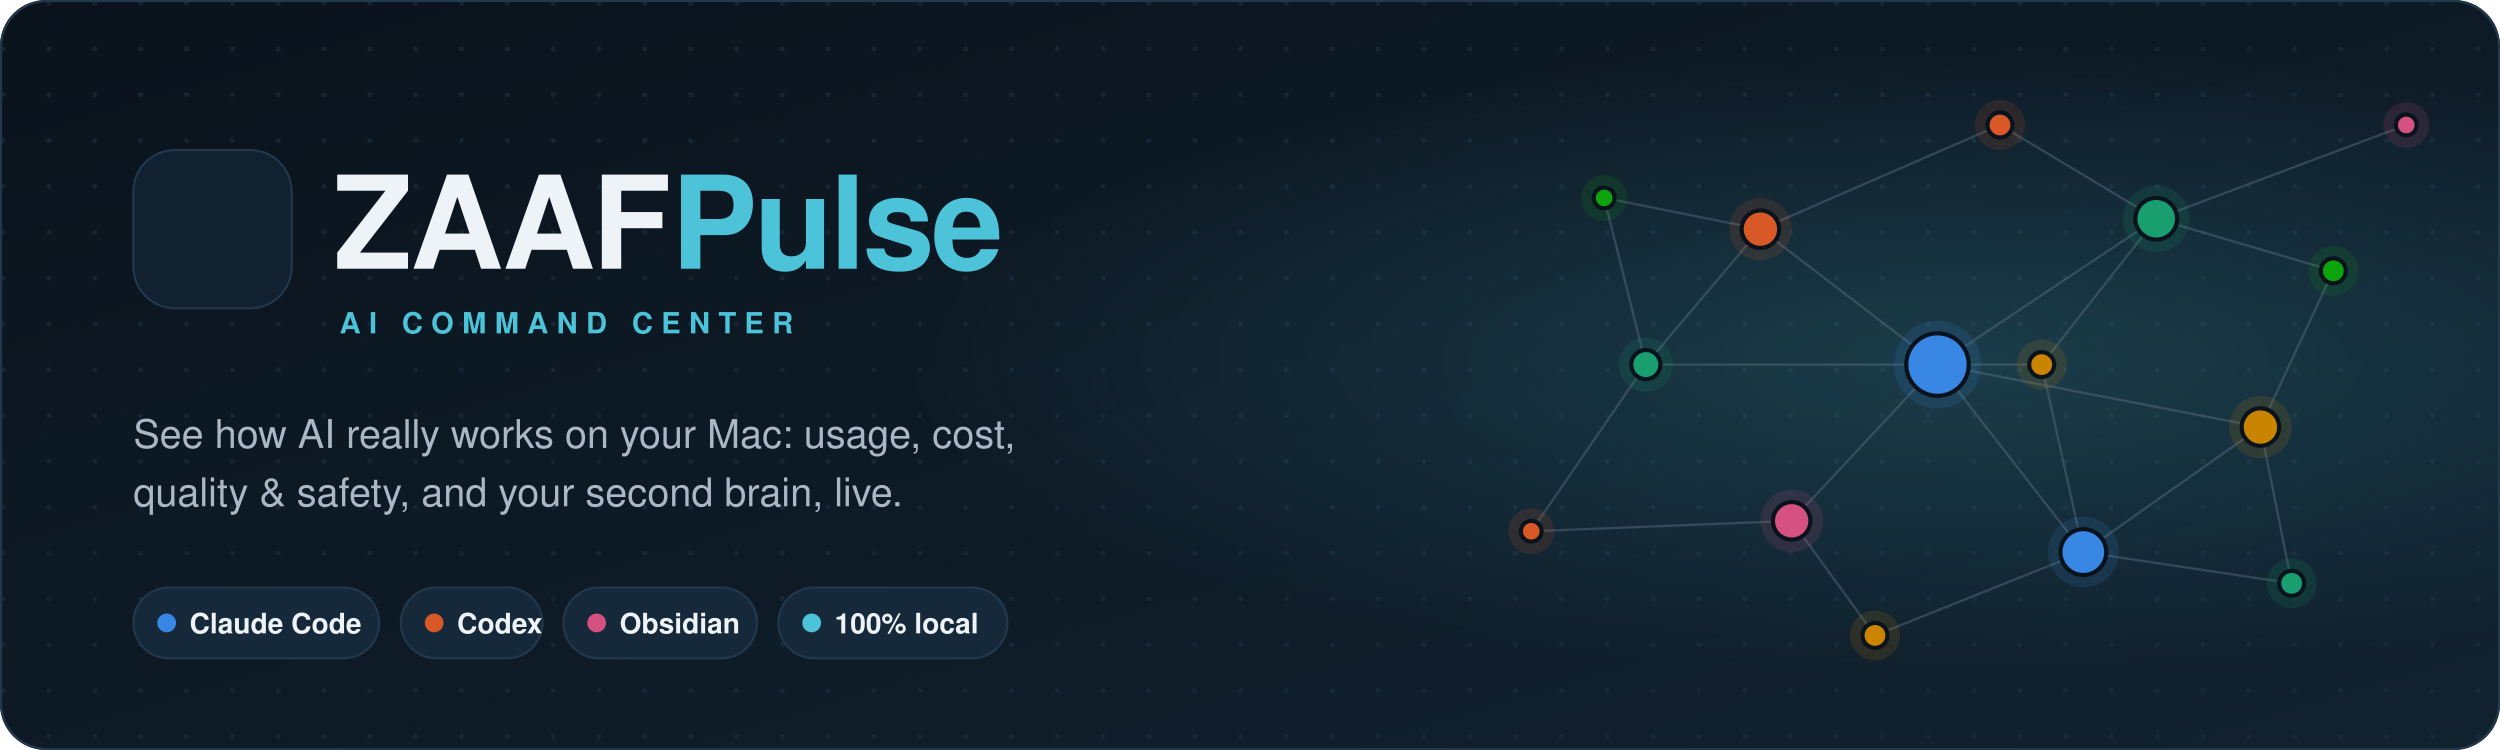
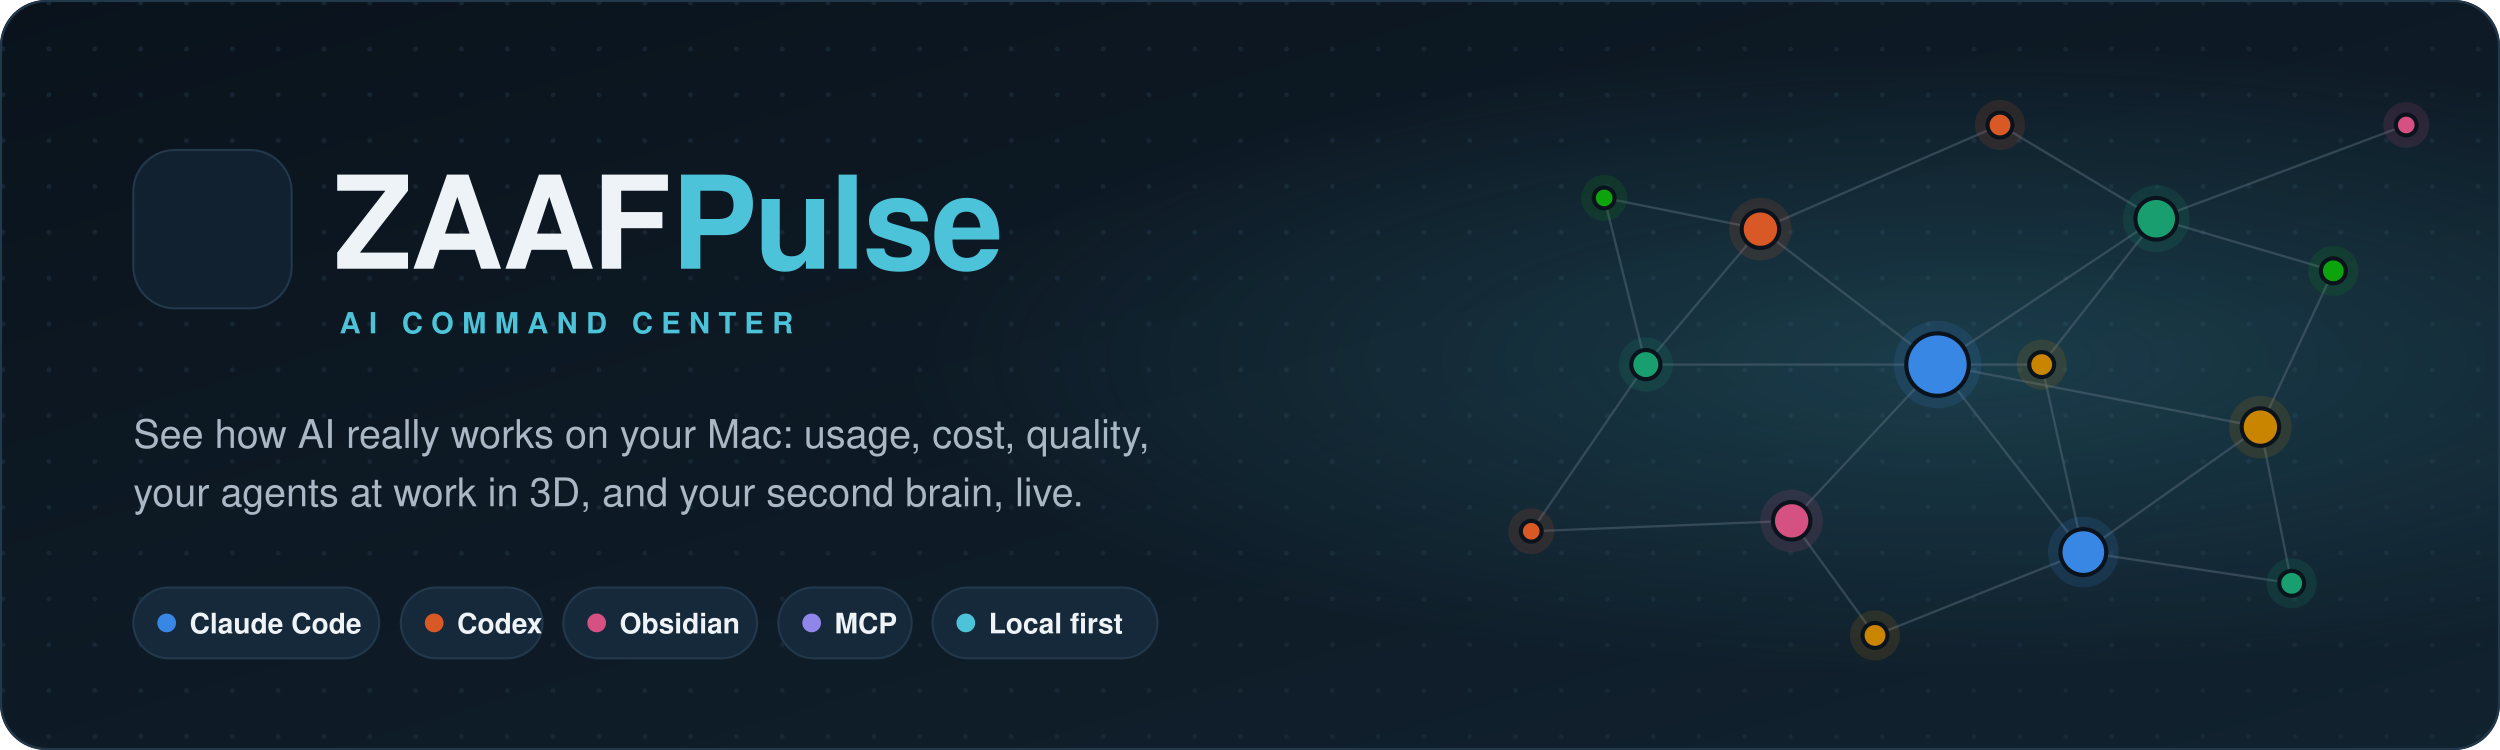
<svg xmlns="http://www.w3.org/2000/svg" viewBox="0 0 1200 360" width="1200" height="360" role="img" aria-label="ZAAFPulse: AI command center for your Mac">
  <style>
  .t{font-family:-apple-system,BlinkMacSystemFont,'Segoe UI',Helvetica,Arial,sans-serif} .title{font-family:-apple-system,BlinkMacSystemFont,'Segoe UI',Helvetica,Arial,sans-serif;font-size:62px;font-weight:800;letter-spacing:-1.5px;fill:#eef3f7}
  .eyebrow{font-family:-apple-system,BlinkMacSystemFont,'Segoe UI',Helvetica,Arial,sans-serif;font-size:14px;font-weight:700;letter-spacing:4px;fill:#4cc3d9}
  .tag{font-family:-apple-system,BlinkMacSystemFont,'Segoe UI',Helvetica,Arial,sans-serif;font-size:19px;fill:#aab8c5} .pill{font-family:-apple-system,BlinkMacSystemFont,'Segoe UI',Helvetica,Arial,sans-serif;font-size:13.5px;font-weight:600;fill:#eef3f7}
  .edges line{stroke:#5d6f80;stroke-width:1.1;opacity:.45}
  .rise{animation:rise .9s cubic-bezier(.2,.8,.2,1) both}
  .node{animation:pop .7s cubic-bezier(.3,1.6,.5,1) both;transform-box:fill-box;transform-origin:center}
  .beat{stroke-dasharray:150;stroke-dashoffset:150;animation:beat 3.2s ease-in-out infinite}
  .ekg{stroke-dasharray:1400;stroke-dashoffset:1400;animation:ekg 6s linear infinite}
  @keyframes rise{from{opacity:0;transform:translateY(12px)}}
  @keyframes pop{from{opacity:0;transform:scale(.2)}}
  @keyframes beat{0%{stroke-dashoffset:150}45%,70%{stroke-dashoffset:0;opacity:1}100%{stroke-dashoffset:0;opacity:0}}
  @keyframes ekg{to{stroke-dashoffset:0}}
  @media (prefers-reduced-motion:reduce){*{animation:none!important}.beat,.ekg{stroke-dashoffset:0}}
</style>
  <defs>
    <linearGradient id="bg" x1="0" y1="0" x2="1" y2="1">
      <stop offset="0" stop-color="#0a131c" />
      <stop offset="1" stop-color="#11222f" />
    </linearGradient>
    <radialGradient id="halo" cx="0.78" cy="0.48" r="0.42">
      <stop offset="0" stop-color="#4cc3d9" stop-opacity="0.55" />
      <stop offset="1" stop-color="#4cc3d9" stop-opacity="0" />
    </radialGradient>
    <pattern id="dots" width="22" height="22" patternUnits="userSpaceOnUse">
      <circle cx="1.5" cy="1.5" r="1.2" fill="#1a2b3a" />
    </pattern>
    <clipPath id="clip">
      <rect width="1200" height="360" rx="22" />
    </clipPath>
  </defs>
  <g clip-path="url(#clip)">
    <rect width="1200" height="360" fill="url(#bg)" />
    <rect width="1200" height="360" fill="url(#dots)" opacity=".7" />
    <rect width="1200" height="360" fill="url(#halo)" opacity=".35" />
    <path class="ekg" d="M0,338 H520 l14,-22 l16,40 l14,-58 l14,52 l12,-12 H1200" fill="none" stroke="#4cc3d9" stroke-width="1.6" opacity=".35" />
    <g class="edges">
      <line x1="930" y1="175" x2="845" y2="110" />
      <line x1="930" y1="175" x2="1035" y2="105" />
      <line x1="930" y1="175" x2="1085" y2="205" />
      <line x1="930" y1="175" x2="1000" y2="265" />
      <line x1="930" y1="175" x2="860" y2="250" />
      <line x1="930" y1="175" x2="790" y2="175" />
      <line x1="930" y1="175" x2="980" y2="175" />
      <line x1="845" y1="110" x2="960" y2="60" />
      <line x1="845" y1="110" x2="770" y2="95" />
      <line x1="1035" y1="105" x2="960" y2="60" />
      <line x1="1035" y1="105" x2="1120" y2="130" />
      <line x1="1035" y1="105" x2="1155" y2="60" />
      <line x1="1085" y1="205" x2="1120" y2="130" />
      <line x1="1085" y1="205" x2="1100" y2="280" />
      <line x1="1000" y1="265" x2="1100" y2="280" />
      <line x1="1000" y1="265" x2="900" y2="305" />
      <line x1="860" y1="250" x2="900" y2="305" />
      <line x1="860" y1="250" x2="735" y2="255" />
      <line x1="790" y1="175" x2="770" y2="95" />
      <line x1="790" y1="175" x2="735" y2="255" />
      <line x1="980" y1="175" x2="1035" y2="105" />
      <line x1="980" y1="175" x2="1000" y2="265" />
      <line x1="845" y1="110" x2="790" y2="175" />
      <line x1="1000" y1="265" x2="1085" y2="205" />
    </g>
    <circle r="3.2" fill="#3987e5" opacity="0">
      <animateMotion dur="1.80s" begin="0.00s" repeatCount="indefinite" path="M930,175 L845,110" />
      <animate attributeName="opacity" dur="1.80s" begin="0.00s" repeatCount="indefinite" values="0;1;1;0" keyTimes="0;.15;.8;1" />
    </circle>
    <circle r="3.2" fill="#3987e5" opacity="0">
      <animateMotion dur="2.15s" begin="0.37s" repeatCount="indefinite" path="M930,175 L1035,105" />
      <animate attributeName="opacity" dur="2.15s" begin="0.37s" repeatCount="indefinite" values="0;1;1;0" keyTimes="0;.15;.8;1" />
    </circle>
    <circle r="3.2" fill="#3987e5" opacity="0">
      <animateMotion dur="2.50s" begin="0.74s" repeatCount="indefinite" path="M930,175 L1085,205" />
      <animate attributeName="opacity" dur="2.50s" begin="0.74s" repeatCount="indefinite" values="0;1;1;0" keyTimes="0;.15;.8;1" />
    </circle>
    <circle r="3.2" fill="#3987e5" opacity="0">
      <animateMotion dur="2.85s" begin="1.11s" repeatCount="indefinite" path="M930,175 L1000,265" />
      <animate attributeName="opacity" dur="2.85s" begin="1.11s" repeatCount="indefinite" values="0;1;1;0" keyTimes="0;.15;.8;1" />
    </circle>
    <circle r="3.2" fill="#3987e5" opacity="0">
      <animateMotion dur="3.20s" begin="1.48s" repeatCount="indefinite" path="M930,175 L860,250" />
      <animate attributeName="opacity" dur="3.20s" begin="1.48s" repeatCount="indefinite" values="0;1;1;0" keyTimes="0;.15;.8;1" />
    </circle>
    <circle r="3.2" fill="#3987e5" opacity="0">
      <animateMotion dur="1.80s" begin="1.85s" repeatCount="indefinite" path="M930,175 L790,175" />
      <animate attributeName="opacity" dur="1.80s" begin="1.85s" repeatCount="indefinite" values="0;1;1;0" keyTimes="0;.15;.8;1" />
    </circle>
    <circle r="3.2" fill="#3987e5" opacity="0">
      <animateMotion dur="2.15s" begin="2.22s" repeatCount="indefinite" path="M930,175 L980,175" />
      <animate attributeName="opacity" dur="2.15s" begin="2.22s" repeatCount="indefinite" values="0;1;1;0" keyTimes="0;.15;.8;1" />
    </circle>
    <circle r="3.2" fill="#d95926" opacity="0">
      <animateMotion dur="2.50s" begin="2.59s" repeatCount="indefinite" path="M845,110 L960,60" />
      <animate attributeName="opacity" dur="2.50s" begin="2.59s" repeatCount="indefinite" values="0;1;1;0" keyTimes="0;.15;.8;1" />
    </circle>
    <circle r="3.2" fill="#d95926" opacity="0">
      <animateMotion dur="2.85s" begin="2.96s" repeatCount="indefinite" path="M845,110 L770,95" />
      <animate attributeName="opacity" dur="2.85s" begin="2.96s" repeatCount="indefinite" values="0;1;1;0" keyTimes="0;.15;.8;1" />
    </circle>
    <circle r="3.2" fill="#199e70" opacity="0">
      <animateMotion dur="3.20s" begin="0.33s" repeatCount="indefinite" path="M1035,105 L960,60" />
      <animate attributeName="opacity" dur="3.20s" begin="0.33s" repeatCount="indefinite" values="0;1;1;0" keyTimes="0;.15;.8;1" />
    </circle>
    <circle r="3.2" fill="#199e70" opacity="0">
      <animateMotion dur="1.80s" begin="0.70s" repeatCount="indefinite" path="M1035,105 L1120,130" />
      <animate attributeName="opacity" dur="1.80s" begin="0.70s" repeatCount="indefinite" values="0;1;1;0" keyTimes="0;.15;.8;1" />
    </circle>
    <circle r="3.2" fill="#199e70" opacity="0">
      <animateMotion dur="2.15s" begin="1.07s" repeatCount="indefinite" path="M1035,105 L1155,60" />
      <animate attributeName="opacity" dur="2.15s" begin="1.07s" repeatCount="indefinite" values="0;1;1;0" keyTimes="0;.15;.8;1" />
    </circle>
    <circle r="3.2" fill="#c98500" opacity="0">
      <animateMotion dur="2.50s" begin="1.44s" repeatCount="indefinite" path="M1085,205 L1120,130" />
      <animate attributeName="opacity" dur="2.50s" begin="1.44s" repeatCount="indefinite" values="0;1;1;0" keyTimes="0;.15;.8;1" />
    </circle>
    <circle r="3.2" fill="#c98500" opacity="0">
      <animateMotion dur="2.85s" begin="1.81s" repeatCount="indefinite" path="M1085,205 L1100,280" />
      <animate attributeName="opacity" dur="2.85s" begin="1.81s" repeatCount="indefinite" values="0;1;1;0" keyTimes="0;.15;.8;1" />
    </circle>
    <circle r="3.2" fill="#3987e5" opacity="0">
      <animateMotion dur="3.20s" begin="2.18s" repeatCount="indefinite" path="M1000,265 L1100,280" />
      <animate attributeName="opacity" dur="3.20s" begin="2.18s" repeatCount="indefinite" values="0;1;1;0" keyTimes="0;.15;.8;1" />
    </circle>
    <circle r="3.2" fill="#3987e5" opacity="0">
      <animateMotion dur="1.80s" begin="2.55s" repeatCount="indefinite" path="M1000,265 L900,305" />
      <animate attributeName="opacity" dur="1.80s" begin="2.55s" repeatCount="indefinite" values="0;1;1;0" keyTimes="0;.15;.8;1" />
    </circle>
    <g class="node" style="animation-delay:0.30s">
      <circle cx="930" cy="175" r="21" fill="#3987e5" opacity=".14">
        <animate attributeName="r" values="19;24;19" dur="2.6s" repeatCount="indefinite" />
      </circle>
      <circle cx="930" cy="175" r="15" fill="#3987e5" stroke="#0a131c" stroke-width="2" />
    </g>
    <g class="node" style="animation-delay:0.36s">
      <circle cx="845" cy="110" r="15" fill="#d95926" opacity=".14">
        <animate attributeName="r" values="13;18;13" dur="3.0s" repeatCount="indefinite" />
      </circle>
      <circle cx="845" cy="110" r="9" fill="#d95926" stroke="#0a131c" stroke-width="2" />
    </g>
    <g class="node" style="animation-delay:0.42s">
      <circle cx="1035" cy="105" r="16" fill="#199e70" opacity=".14">
        <animate attributeName="r" values="14;19;14" dur="3.4s" repeatCount="indefinite" />
      </circle>
      <circle cx="1035" cy="105" r="10" fill="#199e70" stroke="#0a131c" stroke-width="2" />
    </g>
    <g class="node" style="animation-delay:0.48s">
      <circle cx="1085" cy="205" r="15" fill="#c98500" opacity=".14">
        <animate attributeName="r" values="13;18;13" dur="3.8s" repeatCount="indefinite" />
      </circle>
      <circle cx="1085" cy="205" r="9" fill="#c98500" stroke="#0a131c" stroke-width="2" />
    </g>
    <g class="node" style="animation-delay:0.54s">
      <circle cx="1000" cy="265" r="17" fill="#3987e5" opacity=".14">
        <animate attributeName="r" values="15;20;15" dur="2.6s" repeatCount="indefinite" />
      </circle>
      <circle cx="1000" cy="265" r="11" fill="#3987e5" stroke="#0a131c" stroke-width="2" />
    </g>
    <g class="node" style="animation-delay:0.60s">
      <circle cx="860" cy="250" r="15" fill="#d55181" opacity=".14">
        <animate attributeName="r" values="13;18;13" dur="3.0s" repeatCount="indefinite" />
      </circle>
      <circle cx="860" cy="250" r="9" fill="#d55181" stroke="#0a131c" stroke-width="2" />
    </g>
    <g class="node" style="animation-delay:0.66s">
      <circle cx="790" cy="175" r="13" fill="#199e70" opacity=".14">
        <animate attributeName="r" values="11;16;11" dur="3.4s" repeatCount="indefinite" />
      </circle>
      <circle cx="790" cy="175" r="7" fill="#199e70" stroke="#0a131c" stroke-width="2" />
    </g>
    <g class="node" style="animation-delay:0.72s">
      <circle cx="960" cy="60" r="12" fill="#d95926" opacity=".14">
        <animate attributeName="r" values="10;15;10" dur="3.8s" repeatCount="indefinite" />
      </circle>
      <circle cx="960" cy="60" r="6" fill="#d95926" stroke="#0a131c" stroke-width="2" />
    </g>
    <g class="node" style="animation-delay:0.78s">
      <circle cx="1120" cy="130" r="12" fill="#0ca30c" opacity=".14">
        <animate attributeName="r" values="10;15;10" dur="2.6s" repeatCount="indefinite" />
      </circle>
      <circle cx="1120" cy="130" r="6" fill="#0ca30c" stroke="#0a131c" stroke-width="2" />
    </g>
    <g class="node" style="animation-delay:0.84s">
      <circle cx="1100" cy="280" r="12" fill="#199e70" opacity=".14">
        <animate attributeName="r" values="10;15;10" dur="3.0s" repeatCount="indefinite" />
      </circle>
      <circle cx="1100" cy="280" r="6" fill="#199e70" stroke="#0a131c" stroke-width="2" />
    </g>
    <g class="node" style="animation-delay:0.90s">
      <circle cx="900" cy="305" r="12" fill="#c98500" opacity=".14">
        <animate attributeName="r" values="10;15;10" dur="3.4s" repeatCount="indefinite" />
      </circle>
      <circle cx="900" cy="305" r="6" fill="#c98500" stroke="#0a131c" stroke-width="2" />
    </g>
    <g class="node" style="animation-delay:0.96s">
      <circle cx="770" cy="95" r="11" fill="#0ca30c" opacity=".14">
        <animate attributeName="r" values="9;14;9" dur="3.8s" repeatCount="indefinite" />
      </circle>
      <circle cx="770" cy="95" r="5" fill="#0ca30c" stroke="#0a131c" stroke-width="2" />
    </g>
    <g class="node" style="animation-delay:1.02s">
      <circle cx="1155" cy="60" r="11" fill="#d55181" opacity=".14">
        <animate attributeName="r" values="9;14;9" dur="2.6s" repeatCount="indefinite" />
      </circle>
      <circle cx="1155" cy="60" r="5" fill="#d55181" stroke="#0a131c" stroke-width="2" />
    </g>
    <g class="node" style="animation-delay:1.08s">
      <circle cx="735" cy="255" r="11" fill="#d95926" opacity=".14">
        <animate attributeName="r" values="9;14;9" dur="3.0s" repeatCount="indefinite" />
      </circle>
      <circle cx="735" cy="255" r="5" fill="#d95926" stroke="#0a131c" stroke-width="2" />
    </g>
    <g class="node" style="animation-delay:1.14s">
      <circle cx="980" cy="175" r="12" fill="#c98500" opacity=".14">
        <animate attributeName="r" values="10;15;10" dur="3.4s" repeatCount="indefinite" />
      </circle>
      <circle cx="980" cy="175" r="6" fill="#c98500" stroke="#0a131c" stroke-width="2" />
    </g>
    <g class="rise" style="animation-delay:.1s">
      <rect x="64" y="72" width="76" height="76" rx="20" fill="#122130" stroke="#22384b" />
      <path class="beat" d="M78,112 h12 l7,-17 l11,34 l8,-17 h18" fill="none" stroke="#4cc3d9" stroke-width="4.2" stroke-linecap="round" stroke-linejoin="round" />
    </g>
    <g class="rise" style="animation-delay:.25s">
      <text x="160" y="129" class="title">ZAAF<tspan fill="#4cc3d9">Pulse</tspan>
      </text>
    </g>
    <g class="rise" style="animation-delay:.4s">
      <text x="163" y="160" class="eyebrow">AI COMMAND CENTER</text>
    </g>
    <g class="rise" style="animation-delay:.6s">
-       <text x="64" y="215" class="tag">See how AI really works on your Mac: usage, cost,</text>
-       <text x="64" y="243" class="tag">quality &amp; safety, and your second brain, live.</text>
+       <text x="64" y="215" class="tag">See how AI really works on your Mac: usage, cost, quality,</text>
+       <text x="64" y="243" class="tag">your agents at work in 3D, and your second brain, live.</text>
    </g>
    <g class="rise" style="animation-delay:1.00s">
      <rect x="64" y="282" width="118" height="34" rx="17" fill="#16293a" stroke="#22384b" />
      <circle cx="80" cy="299" r="4.5" fill="#3987e5" />
      <text x="91" y="304" class="pill">Claude Code</text>
    </g>
    <g class="rise" style="animation-delay:1.12s">
      <rect x="192.4" y="282" width="68" height="34" rx="17" fill="#16293a" stroke="#22384b" />
      <circle cx="208.4" cy="299" r="4.5" fill="#d95926" />
      <text x="219.4" y="304" class="pill">Codex</text>
    </g>
    <g class="rise" style="animation-delay:1.24s">
      <rect x="270.4" y="282" width="93" height="34" rx="17" fill="#16293a" stroke="#22384b" />
      <circle cx="286.4" cy="299" r="4.5" fill="#d55181" />
      <text x="297.4" y="304" class="pill">Obsidian</text>
    </g>
    <g class="rise" style="animation-delay:1.36s">
-       <rect x="373.6" y="282" width="110" height="34" rx="17" fill="#16293a" stroke="#22384b" />
-       <circle cx="389.6" cy="299" r="4.5" fill="#4cc3d9" />
-       <text x="400.6" y="304" class="pill">100% local</text>
+       <rect x="373.6" y="282" width="64" height="34" rx="17" fill="#16293a" stroke="#22384b" />
+       <circle cx="389.6" cy="299" r="4.5" fill="#9085e9" />
+       <text x="400.6" y="304" class="pill">MCP</text>
+     </g>
+     <g class="rise" style="animation-delay:1.48s">
+       <rect x="447.6" y="282" width="108" height="34" rx="17" fill="#16293a" stroke="#22384b" />
+       <circle cx="463.6" cy="299" r="4.5" fill="#4cc3d9" />
+       <text x="474.6" y="304" class="pill">Local first</text>
    </g>
  </g>
  <rect x=".5" y=".5" width="1199" height="359" rx="22" fill="none" stroke="#22384b" />
</svg>
